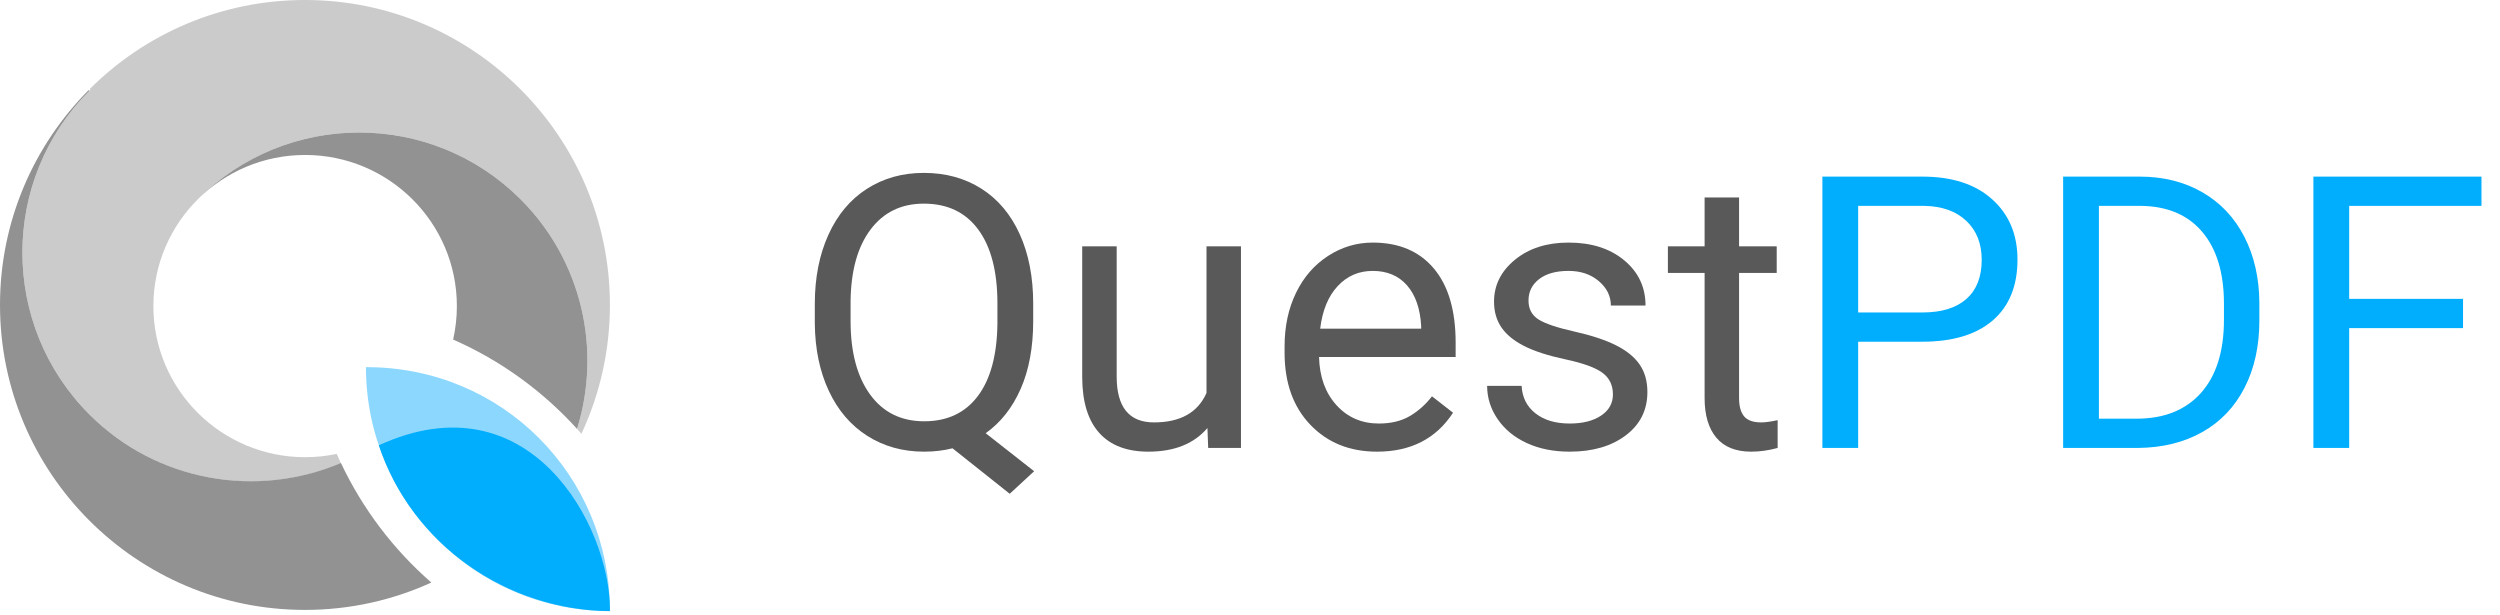
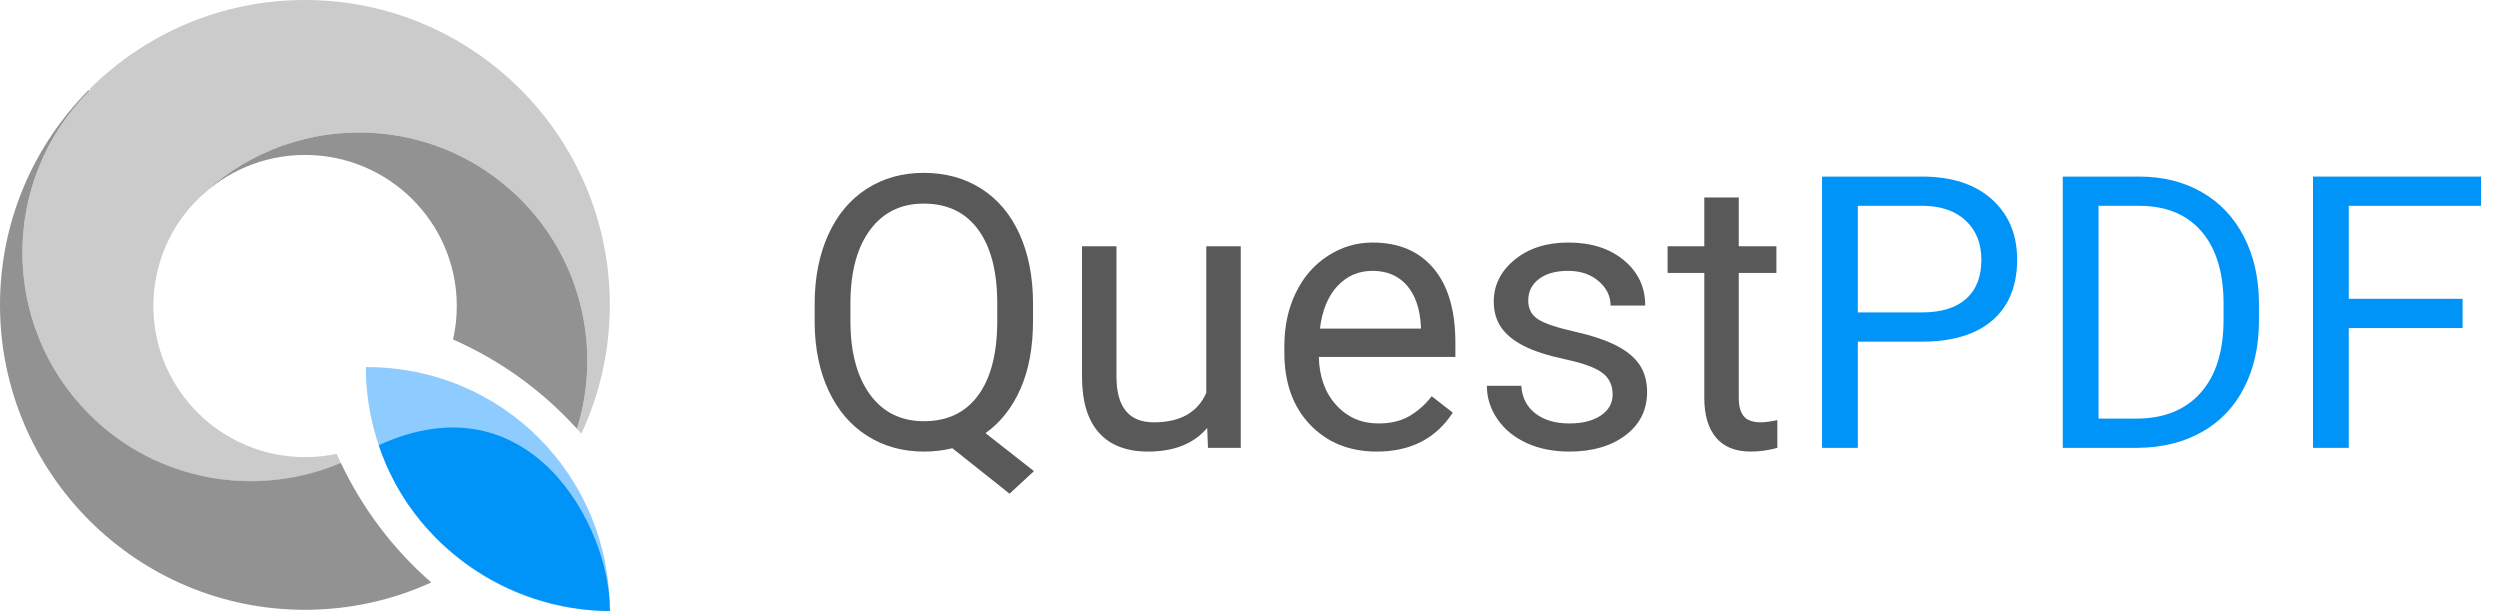
- <svg xmlns="http://www.w3.org/2000/svg" width="100%" height="100%" viewBox="0 0 675 166" version="1.1" xml:space="preserve" style="fill-rule:evenodd;clip-rule:evenodd;stroke-linejoin:round;stroke-miterlimit:2;">
+ <svg xmlns="http://www.w3.org/2000/svg" width="100%" height="100%" viewBox="0 0 2813 692" version="1.1" xml:space="preserve" style="fill-rule:evenodd;clip-rule:evenodd;stroke-linejoin:round;stroke-miterlimit:2;">
  <g>
    <g>
      <g>
-         <path d="M278.964,86.679c-0,7.077 -1.124,13.173 -3.371,18.289c-2.247,5.115 -5.4,9.115 -9.459,11.999l13.082,10.264l-6.591,6.088l-15.447,-12.276c-2.415,0.603 -4.964,0.905 -7.647,0.905c-5.769,0 -10.885,-1.417 -15.346,-4.251c-4.461,-2.834 -7.924,-6.876 -10.389,-12.126c-2.466,-5.249 -3.732,-11.328 -3.799,-18.238l0,-5.283c0,-7.044 1.224,-13.266 3.673,-18.666c2.449,-5.4 5.912,-9.534 10.39,-12.402c4.477,-2.868 9.601,-4.302 15.37,-4.302c5.904,0 11.094,1.426 15.572,4.277c4.478,2.851 7.924,6.951 10.339,12.301c2.415,5.35 3.623,11.597 3.623,18.742l-0,4.679Zm-9.66,-4.73c-0,-8.62 -1.719,-15.27 -5.157,-19.949c-3.438,-4.679 -8.344,-7.018 -14.717,-7.018c-6.071,-0 -10.859,2.322 -14.364,6.968c-3.505,4.646 -5.308,11.094 -5.409,19.345l0,5.384c0,8.385 1.753,14.993 5.258,19.823c3.505,4.83 8.377,7.245 14.616,7.245c6.239,0 11.069,-2.272 14.49,-6.817c3.421,-4.545 5.182,-11.061 5.283,-19.547l-0,-5.434Z" style="fill:#595959;fill-rule:nonzero;" />
-         <path d="M326.007,115.559c-3.623,4.259 -8.939,6.389 -15.95,6.389c-5.802,0 -10.222,-1.685 -13.257,-5.056c-3.036,-3.371 -4.57,-8.361 -4.604,-14.968l0,-35.421l9.308,0l0,35.169c0,8.251 3.354,12.377 10.063,12.377c7.111,0 11.84,-2.65 14.188,-7.949l0,-39.597l9.308,0l-0,54.439l-8.855,0l-0.201,-5.383Z" style="fill:#595959;fill-rule:nonzero;" />
-         <path d="M371.791,121.948c-7.379,0 -13.383,-2.423 -18.012,-7.27c-4.628,-4.847 -6.943,-11.329 -6.943,-19.446l0,-1.711c0,-5.4 1.032,-10.222 3.094,-14.465c2.063,-4.243 4.948,-7.563 8.654,-9.962c3.707,-2.398 7.723,-3.597 12.05,-3.597c7.078,0 12.578,2.331 16.503,6.994c3.924,4.662 5.886,11.337 5.886,20.024l0,3.874l-36.879,0c0.134,5.367 1.702,9.702 4.704,13.006c3.002,3.304 6.818,4.956 11.447,4.956c3.287,-0 6.071,-0.671 8.351,-2.013c2.281,-1.341 4.277,-3.119 5.988,-5.333l5.685,4.428c-4.562,7.01 -11.404,10.515 -20.528,10.515Zm-1.157,-48.803c-3.756,-0 -6.909,1.366 -9.459,4.1c-2.549,2.734 -4.125,6.566 -4.729,11.497l27.27,-0l-0,-0.705c-0.269,-4.729 -1.543,-8.394 -3.824,-10.993c-2.281,-2.6 -5.367,-3.899 -9.258,-3.899Z" style="fill:#595959;fill-rule:nonzero;" />
-         <path d="M435.488,106.502c-0,-2.515 -0.948,-4.469 -2.843,-5.861c-1.895,-1.392 -5.199,-2.591 -9.912,-3.598c-4.712,-1.006 -8.452,-2.213 -11.219,-3.622c-2.768,-1.409 -4.814,-3.086 -6.139,-5.032c-1.325,-1.945 -1.987,-4.259 -1.987,-6.943c-0,-4.461 1.887,-8.234 5.66,-11.32c3.774,-3.086 8.595,-4.629 14.465,-4.629c6.172,0 11.178,1.593 15.019,4.78c3.84,3.186 5.76,7.262 5.76,12.226l-9.358,-0c0,-2.549 -1.082,-4.746 -3.245,-6.591c-2.163,-1.845 -4.889,-2.767 -8.176,-2.767c-3.388,-0 -6.037,0.738 -7.949,2.213c-1.912,1.476 -2.868,3.405 -2.868,5.786c-0,2.248 0.889,3.942 2.666,5.082c1.778,1.14 4.99,2.231 9.635,3.27c4.646,1.04 8.411,2.281 11.296,3.724c2.884,1.442 5.023,3.178 6.415,5.207c1.392,2.029 2.088,4.503 2.088,7.421c-0,4.864 -1.946,8.763 -5.837,11.698c-3.891,2.935 -8.939,4.402 -15.144,4.402c-4.36,0 -8.218,-0.771 -11.572,-2.314c-3.354,-1.543 -5.979,-3.698 -7.874,-6.465c-1.895,-2.768 -2.843,-5.761 -2.843,-8.981l9.308,-0c0.168,3.119 1.417,5.593 3.749,7.421c2.331,1.828 5.408,2.742 9.232,2.742c3.522,-0 6.348,-0.713 8.478,-2.138c2.13,-1.426 3.195,-3.329 3.195,-5.711Z" style="fill:#595959;fill-rule:nonzero;" />
-         <path d="M469.55,53.321l-0,13.182l10.163,0l-0,7.195l-10.163,0l-0,33.803c-0,2.182 0.452,3.82 1.358,4.911c0.906,1.091 2.449,1.637 4.629,1.637c1.073,0 2.549,-0.201 4.427,-0.604l0,7.503c-2.448,0.667 -4.83,1 -7.144,1c-4.159,0 -7.296,-1.258 -9.409,-3.773c-2.113,-2.516 -3.169,-6.088 -3.169,-10.717l-0,-33.76l-9.912,0l-0,-7.195l9.912,0l-0,-13.182l9.308,0Z" style="fill:#595959;fill-rule:nonzero;" />
-         <path d="M501.703,92.264l-0,28.678l-9.66,0l-0,-73.256l27.018,0c8.017,0 14.297,2.046 18.842,6.138c4.545,4.093 6.818,9.51 6.818,16.252c-0,7.11 -2.223,12.586 -6.667,16.427c-4.444,3.84 -10.809,5.761 -19.094,5.761l-17.257,-0Zm-0,-7.9l17.358,0c5.165,0 9.123,-1.218 11.874,-3.654c2.75,-2.436 4.126,-5.955 4.126,-10.559c-0,-4.368 -1.376,-7.862 -4.126,-10.483c-2.751,-2.621 -6.524,-3.982 -11.321,-4.083l-17.911,0l-0,28.779Z" style="fill:#00aefd;fill-rule:nonzero;" />
-         <path d="M557.047,120.942l0,-73.256l20.679,0c6.373,0 12.008,1.409 16.905,4.227c4.897,2.817 8.679,6.825 11.346,12.024c2.666,5.199 4.016,11.17 4.05,17.912l-0,4.679c-0,6.91 -1.333,12.964 -4,18.163c-2.667,5.199 -6.474,9.19 -11.421,11.974c-4.948,2.784 -10.708,4.21 -17.283,4.277l-20.276,-0Zm9.66,-65.357l0,57.458l10.164,-0c7.446,-0 13.24,-2.317 17.383,-6.949c4.142,-4.633 6.213,-11.23 6.213,-19.791l0,-4.28c0,-8.326 -1.953,-14.796 -5.861,-19.413c-3.908,-4.616 -9.451,-6.957 -16.629,-7.025l-11.27,0Z" style="fill:#00aefd;fill-rule:nonzero;" />
-         <path d="M665.019,88.591l-30.741,-0l-0,32.351l-9.66,-0l-0,-73.256l45.382,0l-0,7.899l-35.722,0l-0,25.107l30.741,-0l-0,7.899Z" style="fill:#00aefd;fill-rule:nonzero;" />
+         <path d="M1162.35,361.163c0,29.487 -4.683,54.887 -14.046,76.204c-9.362,21.312 -22.5,37.979 -39.412,49.995l54.508,42.767l-27.463,25.367l-64.362,-51.15c-10.063,2.512 -20.683,3.771 -31.862,3.771c-24.038,-0 -45.355,-5.905 -63.942,-17.713c-18.588,-11.808 -33.017,-28.65 -43.288,-50.525c-10.275,-21.871 -15.55,-47.2 -15.829,-75.992l0,-22.012c0,-29.35 5.1,-55.275 15.304,-77.775c10.205,-22.5 24.634,-39.725 43.292,-51.675c18.654,-11.95 40.004,-17.925 64.042,-17.925c24.6,-0 46.225,5.942 64.883,17.821c18.658,11.879 33.017,28.962 43.079,51.254c10.063,22.292 15.096,48.321 15.096,78.092l0,19.495Zm-40.25,-19.708c0,-35.916 -7.162,-63.625 -21.487,-83.121c-14.325,-19.495 -34.767,-29.241 -61.321,-29.241c-25.296,-0 -45.246,9.675 -59.85,29.033c-14.604,19.358 -22.117,46.225 -22.538,80.604l0,22.434c0,34.937 7.304,62.47 21.909,82.595c14.604,20.125 34.904,30.188 60.9,30.188c25.995,-0 46.12,-9.467 60.375,-28.404c14.254,-18.938 21.591,-46.088 22.012,-81.446l0,-22.642Z" style="fill:#595959;fill-rule:nonzero;" />
+         <path d="M1358.36,481.496c-15.096,17.746 -37.246,26.621 -66.459,26.621c-24.175,-0 -42.591,-7.021 -55.237,-21.067c-12.65,-14.046 -19.042,-34.838 -19.184,-62.367l0,-147.587l38.784,-0l-0,146.537c-0,34.379 13.975,51.571 41.929,51.571c29.629,0 49.333,-11.042 59.116,-33.121l0,-164.987l38.784,-0l-0,226.829l-36.896,-0l-0.838,-22.429Z" style="fill:#595959;fill-rule:nonzero;" />
+         <path d="M1549.13,508.117c-30.746,-0 -55.762,-10.096 -75.05,-30.292c-19.283,-20.196 -28.929,-47.204 -28.929,-81.025l0,-7.129c0,-22.5 4.3,-42.592 12.892,-60.271c8.595,-17.679 20.616,-31.513 36.058,-41.508c15.446,-9.992 32.179,-14.988 50.208,-14.988c29.492,0 52.409,9.713 68.763,29.142c16.35,19.425 24.525,47.237 24.525,83.433l-0,16.142l-153.663,-0c0.559,22.362 7.092,40.425 19.6,54.191c12.509,13.767 28.409,20.651 47.696,20.651c13.696,-0 25.296,-2.796 34.796,-8.388c9.504,-5.588 17.821,-12.996 24.95,-22.221l23.688,18.45c-19.009,29.209 -47.517,43.813 -85.534,43.813Zm-4.821,-203.346c-15.65,-0 -28.787,5.691 -39.412,17.083c-10.621,11.392 -17.188,27.358 -19.704,47.904l113.625,0l-0,-2.937c-1.121,-19.704 -6.43,-34.975 -15.934,-45.804c-9.504,-10.834 -22.362,-16.246 -38.575,-16.246Z" style="fill:#595959;fill-rule:nonzero;" />
+         <path d="M1814.53,443.758c0,-10.479 -3.95,-18.62 -11.846,-24.421c-7.895,-5.799 -21.662,-10.795 -41.3,-14.991c-19.633,-4.192 -35.216,-9.221 -46.745,-15.092c-11.534,-5.871 -20.059,-12.858 -25.58,-20.966c-5.52,-8.105 -8.279,-17.746 -8.279,-28.93c0,-18.587 7.863,-34.308 23.584,-47.166c15.725,-12.859 35.812,-19.288 60.27,-19.288c25.717,0 46.575,6.638 62.58,19.917c16,13.275 24,30.258 24,50.942l-38.992,-0c-0,-10.621 -4.508,-19.775 -13.521,-27.463c-9.012,-7.687 -20.371,-11.529 -34.067,-11.529c-14.116,-0 -25.154,3.075 -33.12,9.221c-7.967,6.15 -11.95,14.187 -11.95,24.108c-0,9.367 3.704,16.425 11.108,21.175c7.408,4.75 20.792,9.296 40.146,13.625c19.358,4.333 35.046,9.504 47.066,15.517c12.017,6.008 20.93,13.241 26.73,21.695c5.8,8.455 8.7,18.763 8.7,30.921c-0,20.267 -8.109,36.513 -24.321,48.742c-16.213,12.229 -37.246,18.342 -63.1,18.342c-18.167,-0 -34.242,-3.213 -48.217,-9.642c-13.975,-6.429 -24.912,-15.408 -32.808,-26.938c-7.896,-11.533 -11.846,-24.004 -11.846,-37.42l38.783,-0c0.7,12.995 5.904,23.304 15.621,30.921c9.713,7.616 22.533,11.425 38.467,11.425c14.675,-0 26.45,-2.971 35.325,-8.909c8.875,-5.942 13.312,-13.871 13.312,-23.796Z" style="fill:#595959;fill-rule:nonzero;" />
+         <path d="M1956.46,222.171l0,54.925l42.346,-0l0,29.979l-42.346,0l0,140.846c0,9.092 1.884,15.917 5.659,20.462c3.775,4.546 10.204,6.821 19.287,6.821c4.471,0 10.621,-0.837 18.446,-2.516l0,31.262c-10.2,2.779 -20.125,4.167 -29.767,4.167c-17.329,-0 -30.4,-5.242 -39.204,-15.721c-8.804,-10.483 -13.204,-25.367 -13.204,-44.654l0,-140.667l-41.3,0l0,-29.979l41.3,-0l0,-54.925l38.783,-0Z" style="fill:#595959;fill-rule:nonzero;" />
+         <path d="M2090.43,384.433l0,119.492l-40.25,0l0,-305.233l112.575,-0c33.404,-0 59.571,8.525 78.508,25.575c18.938,17.054 28.409,39.625 28.409,67.716c-0,29.625 -9.263,52.442 -27.779,68.446c-18.517,16 -45.038,24.004 -79.559,24.004l-71.904,0Zm0,-32.916l72.325,-0c21.521,-0 38.013,-5.075 49.475,-15.225c11.459,-10.15 17.192,-24.813 17.192,-43.996c-0,-18.2 -5.733,-32.758 -17.192,-43.679c-11.462,-10.921 -27.183,-16.592 -47.171,-17.013l-74.629,0l0,119.913Z" style="fill:#0094f9;fill-rule:nonzero;" />
+         <path d="M2321.03,503.925l0,-305.233l86.163,-0c26.554,-0 50.033,5.87 70.437,17.612c20.404,11.738 36.163,28.438 47.275,50.1c11.109,21.663 16.733,46.542 16.875,74.633l0,19.496c0,28.792 -5.554,54.017 -16.667,75.68c-11.112,21.662 -26.975,38.291 -47.587,49.891c-20.617,11.6 -44.617,17.542 -72.013,17.821l-84.483,0Zm40.25,-272.321l0,239.409l42.35,-0c31.025,-0 55.167,-9.655 72.429,-28.955c17.259,-19.304 25.888,-46.791 25.888,-82.462l-0,-17.834c-0,-34.691 -8.138,-61.649 -24.421,-80.887c-16.283,-19.233 -39.379,-28.987 -69.287,-29.271l-46.959,0Z" style="fill:#0094f9;fill-rule:nonzero;" />
+         <path d="M2770.91,369.129l-128.088,0l0,134.796l-40.25,0l0,-305.233l189.092,-0l-0,32.912l-148.842,0l0,104.613l128.088,-0l-0,32.912Z" style="fill:#0094f9;fill-rule:nonzero;" />
      </g>
    </g>
  </g>
  <g>
-     <path d="M92.048,125.062c-22.513,9.571 -49.567,5.182 -67.913,-13.164c-24.116,-24.116 -24.116,-63.273 0,-87.388l0.274,-0.272l29.287,29.288c-7.578,7.405 -12.282,17.718 -12.282,29.116c0,22.518 18.358,40.8 40.97,40.8c2.923,-0 5.774,-0.306 8.524,-0.886c0.369,0.842 0.749,1.678 1.14,2.506Zm63.756,-9.259c6.6,-21.178 1.52,-45.226 -15.242,-61.988c-23.956,-23.956 -62.795,-24.052 -86.867,-0.29l-29.481,-29.482c14.901,-14.856 35.449,-24.043 58.125,-24.043c45.444,-0 82.339,36.895 82.339,82.339c0,12.428 -2.759,24.216 -7.698,34.786c-0.389,-0.446 -0.782,-0.887 -1.176,-1.322Zm-33.46,-24.124l0.019,-0.086l-0.014,0.065l-0.005,0.021Zm0.06,-0.27l-0.017,0.076l0.031,-0.138l-0.014,0.062Zm0.055,-0.249l-0.017,0.077l0.029,-0.138l-0.012,0.061Zm0.052,-0.25l-0.016,0.078l0.028,-0.137l-0.012,0.059Zm0.051,-0.251l-0.016,0.08l0.027,-0.136l-0.011,0.056Zm0.05,-0.251l-0.016,0.081l0.026,-0.135l-0.01,0.054Zm0.048,-0.252l-0.016,0.083l0.025,-0.135l-0.009,0.052Zm0.046,-0.252l-0.015,0.084l0.024,-0.134l-0.009,0.05Zm0.045,-0.253l-0.015,0.085l0.023,-0.133l-0.008,0.048Zm0.043,-0.253l-0.015,0.086l0.023,-0.132l-0.008,0.046Zm0.042,-0.254l-0.015,0.088l0.022,-0.132l-0.007,0.044Zm0.04,-0.254l-0.014,0.089l0.02,-0.131l-0.006,0.042Zm0.039,-0.255l-0.014,0.09l0.019,-0.13l-0.005,0.04Zm0.037,-0.256l-0.014,0.092l0.019,-0.13l-0.005,0.038Zm0.035,-0.255l-0.013,0.093l0.018,-0.13l-0.005,0.037Zm0.034,-0.257l-0.013,0.095l0.017,-0.13l-0.004,0.035Zm0.032,-0.257l-0.012,0.096l0.016,-0.129l-0.004,0.033Zm0.031,-0.257l-0.012,0.097l0.015,-0.128l-0.003,0.031Zm0.029,-0.258l-0.011,0.099l0.014,-0.128l-0.003,0.029Zm0.027,-0.258l-0.011,0.1l0.014,-0.128l-0.003,0.028Zm0.026,-0.259l-0.01,0.101l0.012,-0.127l-0.002,0.026Zm0.024,-0.259l-0.01,0.102l0.012,-0.127l-0.002,0.025Zm0.024,-0.283l-0.011,0.127l0.011,-0.127Zm0.019,-0.237l-0.008,0.105l0.01,-0.126l-0.002,0.021Zm0.019,-0.261l-0.007,0.106l0.009,-0.125l-0.002,0.019Zm0.018,-0.261l-0.007,0.107l0.008,-0.124l-0.001,0.017Zm0.016,-0.262l-0.007,0.109l0.008,-0.124l-0.001,0.015Zm0.014,-0.262l-0.006,0.11l0.007,-0.123l-0.001,0.013Zm0.013,-0.262l-0.005,0.11l0.005,-0.122l-0,0.012Zm0.011,-0.263l-0.005,0.111l0.005,-0.121l-0,0.01Zm0.009,-0.263l-0.004,0.11l0.004,-0.119l-0,0.009Zm0.008,-0.264l-0.003,0.11l0.003,-0.117l-0,0.007Zm0.006,-0.264l-0.003,0.107l0.003,-0.112l-0,0.005Zm0.004,-0.265l-0.002,0.102l0.002,-0.105l-0,0.003Zm-55.814,-38.563c-2.493,0.966 -4.867,2.169 -7.096,3.581c-2.228,1.411 -4.311,3.031 -6.22,4.832c3.818,-3.602 8.331,-6.48 13.316,-8.413Zm26.643,-1.047c0.39,0.117 0.779,0.239 1.164,0.368c0.386,0.128 0.768,0.261 1.149,0.4c-0.761,-0.278 -1.532,-0.534 -2.313,-0.768Zm-1.689,-0.466c0.127,0.032 0.253,0.065 0.38,0.098c0.126,0.033 0.253,0.067 0.38,0.102c-0.252,-0.069 -0.506,-0.136 -0.76,-0.2Zm-5.326,-0.978c0.866,0.1 1.723,0.228 2.571,0.381c0.848,0.153 1.687,0.333 2.517,0.537c-1.659,-0.409 -3.357,-0.717 -5.088,-0.918Zm-3.942,-0.267c-0.279,-0.006 -0.559,-0.008 -0.839,-0.008c0.28,-0 0.56,0.002 0.839,0.008l0.279,0.007l0.253,0.007l0.088,0.004l0.215,0.007c0.173,0.007 0.345,0.015 0.518,0.024l0.036,0.002l0.083,0.005l0.11,0.006l0.083,0.005l0.138,0.009l0.069,0.004l0.03,0.002l0.039,0.002l0.275,0.02l0.275,0.021l0.04,0.003l0.029,0.002l0.069,0.006l0.137,0.012l0.082,0.007l0.055,0.005l0.054,0.005l0.083,0.007l0.136,0.014l0.069,0.006l0.029,0.003c0.104,0.01 0.208,0.021 0.312,0.032l-0.312,-0.032l-0.098,-0.009l-0.219,-0.021l-0.109,-0.01l-0.219,-0.019l-0.098,-0.008l-0.315,-0.024l-0.314,-0.022l-0.099,-0.006l-0.221,-0.014l-0.11,-0.006l-0.119,-0.007l-0.733,-0.031l-0.341,-0.011l-0.279,-0.007Z" style="fill:#cbcbcb;" />
-     <path d="M116.465,157.285c-10.398,4.747 -21.955,7.393 -34.126,7.393c-45.444,0 -82.339,-36.895 -82.339,-82.339c0,-22.617 9.139,-43.117 23.923,-58.005l0.194,0.194c-24.098,24.113 -24.093,63.259 0.018,87.37c18.348,18.348 45.403,22.671 67.913,13.101c5.842,12.372 14.202,23.397 24.417,32.286Zm5.879,-65.606c0.661,-2.907 1.01,-5.932 1.01,-9.037c0,-22.518 -18.358,-40.799 -40.97,-40.799c-11.315,0 -21.565,4.577 -28.981,11.972c24.052,-24.052 63.107,-24.052 87.159,0c16.762,16.762 21.842,40.81 15.242,61.987c-9.26,-10.223 -20.646,-18.496 -33.46,-24.123Z" style="fill:#929292;" />
-     <path d="M98.807,99.129c36.988,-0.059 65.732,29.422 65.87,65.445l0.001,0.426c-36.355,0 -65.871,-29.516 -65.871,-65.871Z" style="fill:#8cd7fe;" />
-     <path d="M102.283,120.228c40.669,-18.639 62.397,21.662 62.397,44.385c0,0.129 0,0.258 -0.002,0.387c-27.625,-0.156 -53.463,-17.849 -62.395,-44.772Z" style="fill:#00aefd;" />
+     <path d="M383.533,521.092c-93.804,39.879 -206.529,21.591 -282.971,-54.85c-100.483,-100.484 -100.483,-263.638 0.001,-364.117l1.141,-1.133l122.029,122.033c-31.575,30.854 -51.175,73.825 -51.175,121.317c0,93.825 76.492,170 170.709,170c12.179,-0 24.058,-1.275 35.516,-3.692c1.538,3.508 3.121,6.992 4.75,10.442Zm265.65,-38.579c27.5,-88.242 6.334,-188.442 -63.508,-258.284c-99.817,-99.816 -261.646,-100.216 -361.946,-1.208l-122.837,-122.842c62.087,-61.9 147.704,-100.179 242.187,-100.179c189.35,0 343.079,153.729 343.079,343.079c0,51.784 -11.495,100.9 -32.075,144.942c-1.62,-1.858 -3.258,-3.696 -4.9,-5.508Zm-139.416,-100.517l0.079,-0.358l-0.058,0.27l-0.021,0.088Zm0.25,-1.125l-0.071,0.316l0.129,-0.575l-0.058,0.259Zm0.229,-1.038l-0.071,0.321l0.121,-0.575l-0.05,0.254Zm0.217,-1.041l-0.067,0.325l0.117,-0.571l-0.05,0.246Zm0.212,-1.046l-0.067,0.333l0.113,-0.567l-0.046,0.234Zm0.208,-1.046l-0.066,0.337l0.108,-0.562l-0.042,0.225Zm0.2,-1.05l-0.066,0.346l0.104,-0.563l-0.038,0.217Zm0.192,-1.05l-0.062,0.35l0.1,-0.558l-0.038,0.208Zm0.188,-1.054l-0.063,0.354l0.096,-0.554l-0.033,0.2Zm0.179,-1.054l-0.063,0.358l0.096,-0.55l-0.033,0.192Zm0.175,-1.059l-0.063,0.367l0.092,-0.55l-0.029,0.183Zm0.166,-1.058l-0.058,0.371l0.083,-0.546l-0.025,0.175Zm0.163,-1.063l-0.058,0.375l0.079,-0.541l-0.021,0.166Zm0.154,-1.066l-0.058,0.383l0.079,-0.542l-0.021,0.159Zm0.146,-1.063l-0.054,0.388l0.075,-0.542l-0.021,0.154Zm0.142,-1.071l-0.055,0.396l0.071,-0.541l-0.016,0.145Zm0.133,-1.07l-0.05,0.4l0.067,-0.538l-0.017,0.138Zm0.129,-1.071l-0.05,0.404l0.063,-0.533l-0.013,0.129Zm0.121,-1.075l-0.046,0.412l0.058,-0.533l-0.012,0.121Zm0.112,-1.075l-0.045,0.416l0.058,-0.533l-0.013,0.117Zm0.109,-1.079l-0.042,0.421l0.05,-0.53l-0.008,0.109Zm0.1,-1.079l-0.042,0.425l0.05,-0.53l-0.008,0.105Zm0.1,-1.18l-0.046,0.529l0.046,-0.529Zm0.079,-0.987l-0.033,0.437l0.041,-0.525l-0.008,0.088Zm0.079,-1.088l-0.029,0.442l0.037,-0.521l-0.008,0.079Zm0.075,-1.087l-0.029,0.446l0.033,-0.517l-0.004,0.071Zm0.067,-1.092l-0.029,0.454l0.033,-0.516l-0.004,0.062Zm0.058,-1.092l-0.025,0.459l0.029,-0.513l-0.004,0.054Zm0.054,-1.091l-0.021,0.458l0.021,-0.508l0,0.05Zm0.046,-1.096l-0.021,0.462l0.021,-0.504l0,0.042Zm0.038,-1.096l-0.017,0.458l0.017,-0.495l-0,0.037Zm0.033,-1.1l-0.013,0.458l0.013,-0.487l-0,0.029Zm0.025,-1.1l-0.013,0.446l0.013,-0.467l-0,0.021Zm0.017,-1.104l-0.009,0.425l0.009,-0.438l-0,0.013Zm-232.559,-160.679c-10.387,4.025 -20.279,9.037 -29.566,14.921c-9.284,5.879 -17.963,12.629 -25.917,20.133c15.908,-15.008 34.712,-27 55.483,-35.054Zm111.013,-4.363c1.625,0.488 3.246,0.996 4.85,1.534c1.608,0.533 3.2,1.087 4.787,1.666c-3.171,-1.158 -6.383,-2.225 -9.637,-3.2Zm-7.038,-1.941c0.529,0.133 1.054,0.27 1.584,0.408c0.525,0.137 1.054,0.279 1.583,0.425c-1.05,-0.288 -2.108,-0.567 -3.167,-0.833Zm-22.191,-4.075c3.608,0.416 7.179,0.95 10.712,1.587c3.533,0.638 7.029,1.388 10.488,2.238c-6.913,-1.705 -13.988,-2.988 -21.2,-3.825Zm-16.425,-1.113c-1.163,-0.025 -2.33,-0.033 -3.496,-0.033c1.166,-0 2.333,0.008 3.496,0.033l1.162,0.029l1.054,0.029l0.367,0.017l0.896,0.029c0.721,0.029 1.437,0.063 2.158,0.1l0.15,0.009l0.346,0.02l0.458,0.025l0.346,0.021l0.575,0.038l0.288,0.016l0.125,0.009l0.162,0.008l1.146,0.083l1.146,0.088l0.166,0.012l0.121,0.009l0.288,0.025l0.571,0.05l0.341,0.029l0.229,0.021l0.225,0.021l0.346,0.029l0.567,0.058l0.287,0.025l0.121,0.013c0.434,0.041 0.867,0.087 1.3,0.133l-1.3,-0.133l-0.408,-0.038l-0.913,-0.087l-0.454,-0.042l-0.912,-0.079l-0.409,-0.034l-1.312,-0.1l-1.308,-0.091l-0.413,-0.025l-0.921,-0.059l-0.458,-0.025l-0.496,-0.029l-3.054,-0.129l-1.421,-0.046l-1.162,-0.029Z" style="fill:#cbcbcb;" />
+     <path d="M485.271,655.354c-43.325,19.779 -91.479,30.804 -142.192,30.804c-189.35,0 -343.079,-153.729 -343.079,-343.079c0,-94.237 38.079,-179.654 99.679,-241.687l0.808,0.808c-100.408,100.471 -100.387,263.579 0.075,364.042c76.45,76.45 189.18,94.462 282.971,54.587c24.342,51.55 59.175,97.488 101.738,134.525Zm24.496,-273.358c2.754,-12.113 4.208,-24.717 4.208,-37.654c0,-93.825 -76.492,-169.996 -170.708,-169.996c-47.146,-0 -89.854,19.071 -120.754,49.883c100.216,-100.217 262.945,-100.217 363.162,0c69.842,69.842 91.008,170.042 63.508,258.279c-38.583,-42.596 -86.025,-77.066 -139.416,-100.512Z" style="fill:#929292;" />
+     <path d="M411.696,413.038c154.117,-0.246 273.883,122.591 274.458,272.687l0.004,1.775c-151.479,0 -274.462,-122.983 -274.462,-274.463Z" style="fill:#8ecbfe;" />
+     <path d="M426.179,500.95c169.454,-77.662 259.988,90.258 259.988,184.938c-0,0.537 -0,1.075 -0.009,1.612c-115.104,-0.65 -222.762,-74.371 -259.979,-186.55Z" style="fill:#0094f9;" />
  </g>
</svg>
